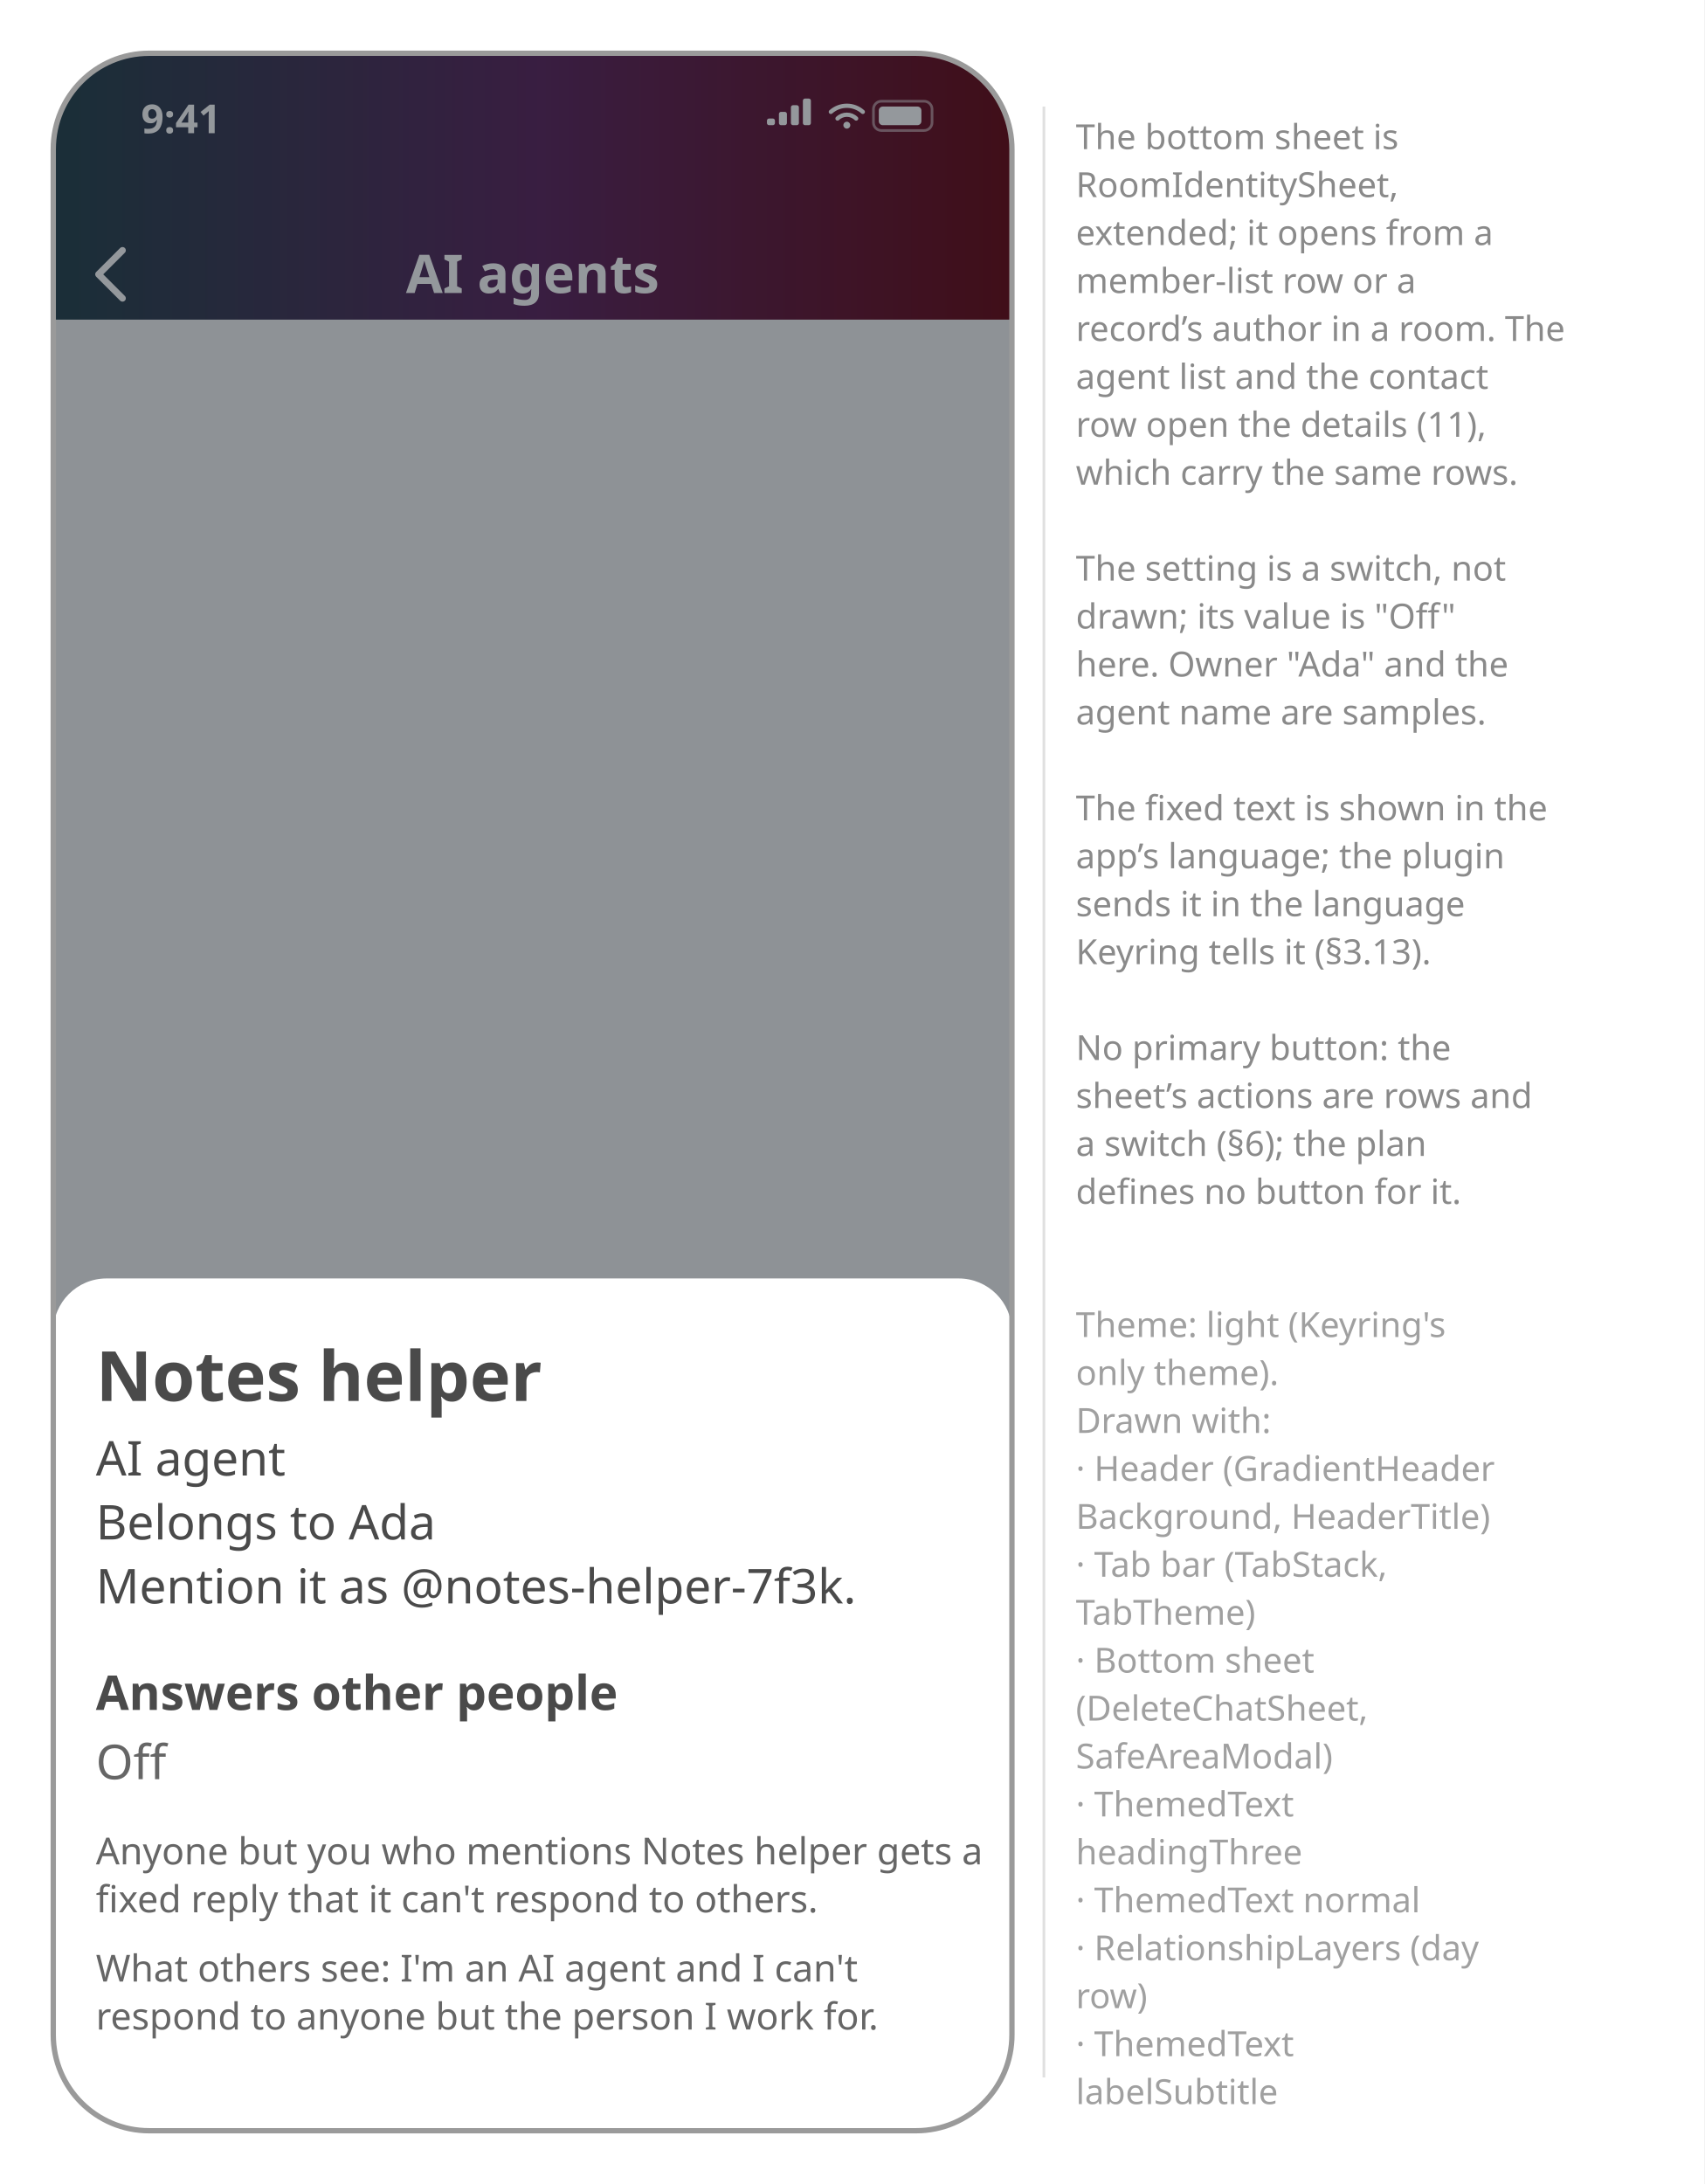
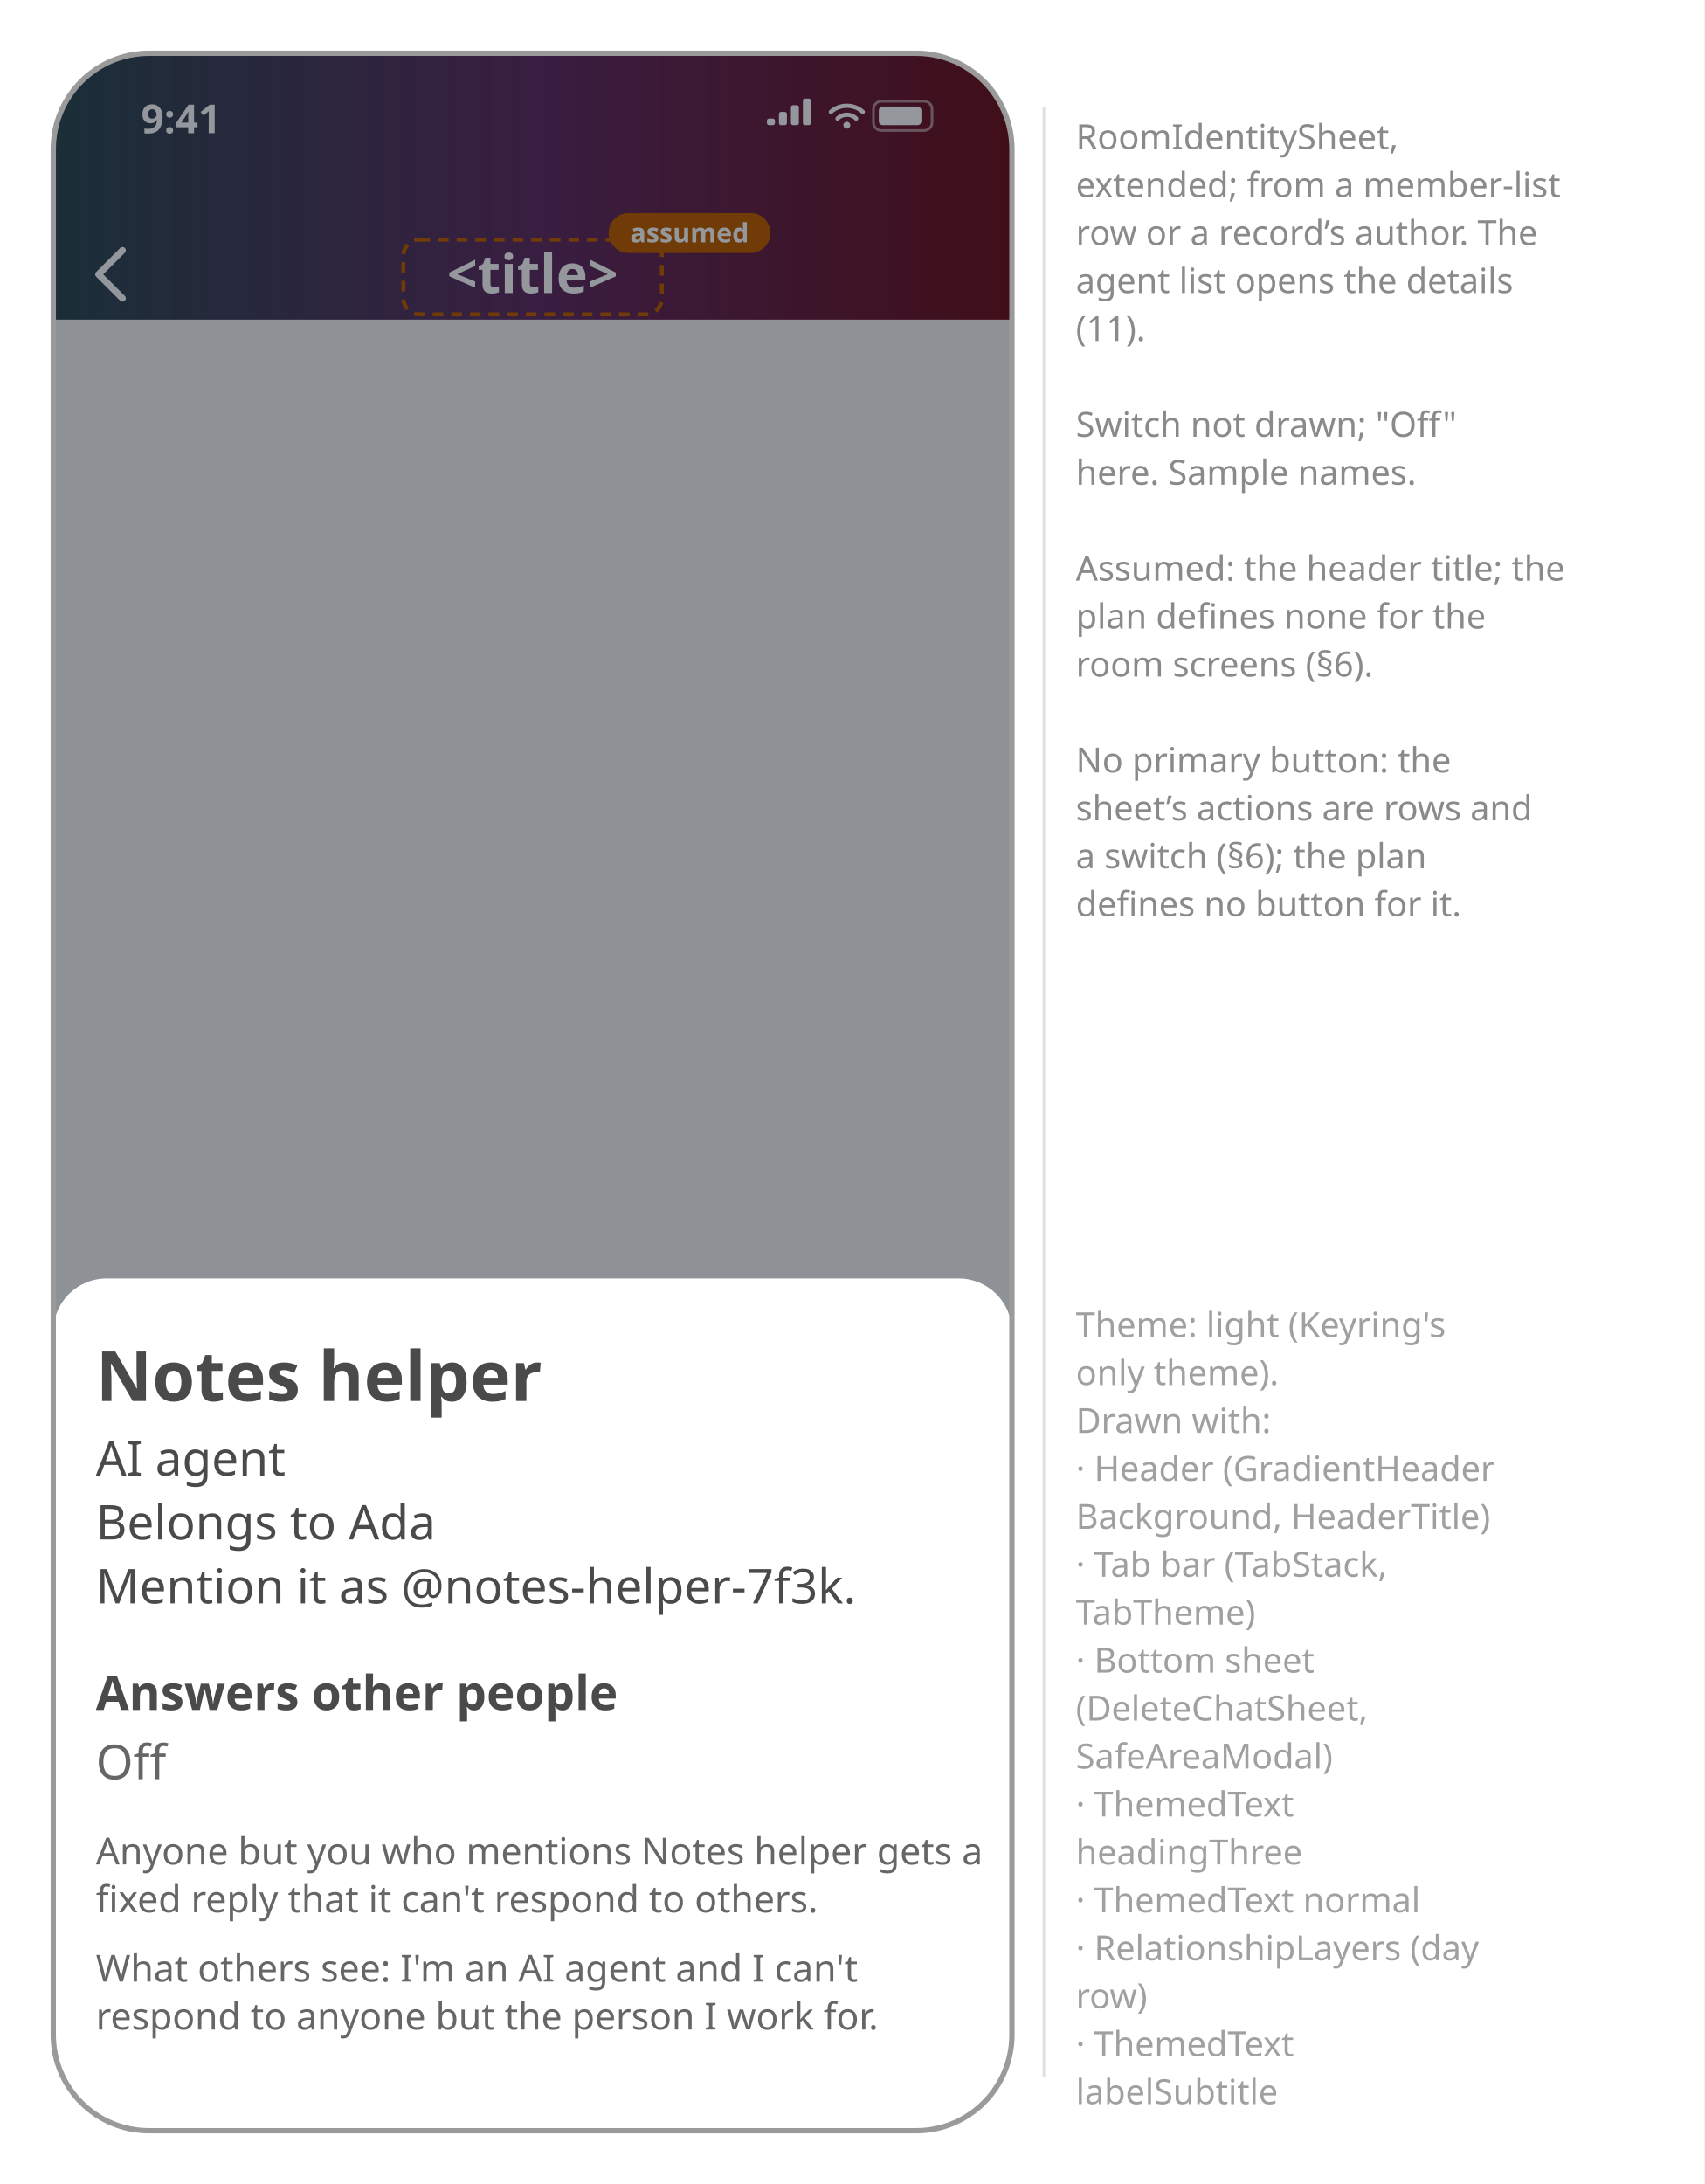
<svg xmlns="http://www.w3.org/2000/svg" width="640" height="820" viewBox="0 0 640 820" font-family="'Source Sans 3', 'SourceSans3-Regular', system-ui, sans-serif">
  <defs>
    <linearGradient id="kr-header" x1="0" y1="0" x2="1" y2="0">
      <stop offset="0.01" stop-color="#2E4953" />
      <stop offset="0.51" stop-color="#622C62" />
      <stop offset="1" stop-color="#6E121D" />
    </linearGradient>
    <filter id="kr-card-shadow" x="-10%" y="-30%" width="120%" height="160%">
      <feGaussianBlur stdDeviation="2" />
    </filter>
    <filter id="kr-button-shadow" x="-10%" y="-30%" width="120%" height="160%">
      <feGaussianBlur stdDeviation="2" />
    </filter>
    <clipPath id="kr-phone">
      <rect x="20" y="20" width="360" height="780" rx="36" />
    </clipPath>
  </defs>
  <rect width="640" height="820" fill="#FFFFFF" />
  <g clip-path="url(#kr-phone)">
    <rect x="20" y="20" width="360" height="780" fill="#F5F5F5" />
    <rect x="20" y="20" width="360" height="100" fill="url(#kr-header)" />
    <text x="68" y="50" font-family="system-ui, sans-serif" font-size="15" font-weight="600" fill="#FFFFFF" text-anchor="middle">9:41</text>
    <g fill="#FFFFFF">
      <rect x="288" y="44.5" width="3" height="2.5" rx="0.8" />
      <rect x="292.5" y="42" width="3" height="5" rx="0.8" />
      <rect x="297" y="39.5" width="3" height="7.5" rx="0.8" />
      <rect x="301.5" y="37" width="3" height="10" rx="0.8" />
    </g>
    <path d="M312 42 a9 9 0 0 1 12 0 M314.5 44.5 a5 5 0 0 1 7 0" fill="none" stroke="#FFFFFF" stroke-width="1.6" stroke-linecap="round" />
    <circle cx="318" cy="47" r="1.3" fill="#FFFFFF" />
    <rect x="328" y="38" width="22" height="11" rx="3" fill="none" stroke="#FFFFFF" stroke-opacity="0.5" />
    <rect x="330" y="40" width="16" height="7" rx="1.5" fill="#FFFFFF" />
    <path d="M46 94 l-9 9 l9 9" fill="none" stroke="#FFFFFF" stroke-width="2.5" stroke-linecap="round" stroke-linejoin="round" />
-     <text x="200" y="110" font-family="system-ui, sans-serif" font-size="20" font-weight="700" fill="#FFFFFF" text-anchor="middle">AI agents</text>
+     <text x="200" y="110" font-family="system-ui, sans-serif" font-size="20" font-weight="700" fill="#FFFFFF" text-anchor="middle">&lt;title&gt;</text>
+     <rect x="151.459" y="90" width="97.081" height="28" rx="6" fill="none" stroke="#C25E00" stroke-width="1.5" stroke-dasharray="4 3" />
+     <rect x="228.541" y="80" width="60.778" height="15" rx="7.5" fill="#C25E00" />
+     <text x="258.93" y="91" font-family="system-ui, sans-serif" font-size="10" font-weight="700" fill="#FFFFFF" text-anchor="middle">assumed</text>
    <rect x="20" y="711" width="360" height="89" fill="#010B13" />
    <g fill="none" stroke="#666666" stroke-width="1.7" stroke-linecap="round" stroke-linejoin="round">
      <circle cx="47" cy="726" r="4" />
      <path d="M40 739 a7 6 0 0 1 14 0" />
      <path d="M52 720 a4 4 0 1 1 1 7.6 M56 731 a6 6 0 0 1 4 6" />
    </g>
    <text x="50" y="757" font-size="10.7" fill="#666666" text-anchor="middle">Contacts</text>
-     <g fill="none" stroke="#666666" stroke-width="1.7" stroke-linecap="round" stroke-linejoin="round">
+     <g fill="none" stroke="#FFFFFF" stroke-width="1.7" stroke-linecap="round" stroke-linejoin="round">
      <path d="M101 722 h18 v13 h-11 l-4 4 v-4 h-3 z" />
      <path d="M105 727 h10 M105 731 h6" />
    </g>
-     <text x="110" y="757" font-size="11.6" fill="#666666" text-anchor="middle">Message</text>
+     <text x="110" y="757" font-size="11.0" font-weight="700" fill="#FFFFFF" text-anchor="middle">Message</text>
    <g fill="none" stroke="#666666" stroke-width="1.7" stroke-linecap="round" stroke-linejoin="round">
      <rect x="161" y="721" width="7" height="7" />
      <rect x="172" y="721" width="7" height="7" />
      <rect x="161" y="732" width="7" height="7" />
      <path d="M172 732 h3 v3 M179 732 v3 M175 739 h4" />
    </g>
    <text x="170" y="757" font-size="12.4" fill="#666666" text-anchor="middle">QR Code</text>
    <g fill="none" stroke="#666666" stroke-width="1.7" stroke-linecap="round" stroke-linejoin="round">
      <rect x="221" y="724" width="18" height="15" rx="2" />
      <path d="M223 724 l11 -4 l2 4 M233 731 h6 v4 h-6 z" />
    </g>
    <text x="230" y="757" font-size="14.0" fill="#666666" text-anchor="middle">Wallet</text>
-     <g fill="none" stroke="#FFFFFF" stroke-width="1.7" stroke-linecap="round" stroke-linejoin="round">
+     <g fill="none" stroke="#666666" stroke-width="1.7" stroke-linecap="round" stroke-linejoin="round">
      <path d="M290 720 l8 3 v6 c0 5 -4 8 -8 10 c-4 -2 -8 -5 -8 -10 v-6 z" />
      <circle cx="290" cy="729" r="2.5" />
      <path d="M286 735 a4 3 0 0 1 8 0" />
    </g>
-     <text x="290" y="757" font-size="10.1" font-weight="700" fill="#FFFFFF" text-anchor="middle">My Agent</text>
+     <text x="290" y="757" font-size="10.6" fill="#666666" text-anchor="middle">My Agent</text>
    <g fill="none" stroke="#666666" stroke-width="1.7" stroke-linecap="round" stroke-linejoin="round">
      <circle cx="350" cy="730" r="10" />
      <circle cx="350" cy="727" r="3.2" />
      <path d="M344 737 a6 5 0 0 1 12 0" />
    </g>
    <text x="350" y="757" font-size="14.0" fill="#666666" text-anchor="middle">Menu</text>
    <rect x="20" y="20" width="360" height="780" fill="rgba(1,11,19,0.42)" />
    <path d="M20 500 a20 20 0 0 1 20 -20 h320 a20 20 0 0 1 20 20 V800 H20 Z" fill="#FFFFFF" />
    <text font-size="26" font-weight="700" fill="#4A4A4A">
      <tspan x="36" y="526">Notes helper</tspan>
    </text>
    <text font-size="18" fill="#4A4A4A">
      <tspan x="36" y="554">AI agent</tspan>
    </text>
    <text font-size="18" fill="#4A4A4A">
      <tspan x="36" y="578">Belongs to Ada</tspan>
    </text>
    <text font-size="18" fill="#4A4A4A">
      <tspan x="36" y="602">Mention it as @notes-helper-7f3k.</tspan>
    </text>
    <text font-size="18" font-weight="700" fill="#4A4A4A">
      <tspan x="36" y="642">Answers other people</tspan>
    </text>
    <text font-size="18" fill="#666666">
      <tspan x="36" y="668">Off</tspan>
    </text>
    <text font-size="14" fill="#666666">
      <tspan x="36" y="700">Anyone but you who mentions Notes helper gets a</tspan>
      <tspan x="36" dy="18">fixed reply that it can't respond to others.</tspan>
    </text>
    <text font-size="14" fill="#666666">
      <tspan x="36" y="744">What others see: I'm an AI agent and I can't</tspan>
      <tspan x="36" dy="18">respond to anyone but the person I work for.</tspan>
    </text>
    <rect x="140" y="788" width="120" height="5" rx="2.5" fill="#FFFFFF" opacity="0.6" />
  </g>
  <rect x="20" y="20" width="360" height="780" rx="36" fill="none" stroke="#9A9A9A" stroke-width="2" />
  <line x1="392" y1="40" x2="392" y2="780" stroke="#E0E0E0" stroke-width="1" />
  <text font-family="system-ui, sans-serif" font-size="13" fill="#8A8A8A">
-     <tspan x="404" y="56">The bottom sheet is</tspan>
-     <tspan x="404" dy="18">RoomIdentitySheet,</tspan>
-     <tspan x="404" dy="18">extended; it opens from a</tspan>
-     <tspan x="404" dy="18">member-list row or a</tspan>
-     <tspan x="404" dy="18">record’s author in a room. The</tspan>
-     <tspan x="404" dy="18">agent list and the contact</tspan>
-     <tspan x="404" dy="18">row open the details (11),</tspan>
-     <tspan x="404" dy="18">which carry the same rows.</tspan>
+     <tspan x="404" y="56">RoomIdentitySheet,</tspan>
+     <tspan x="404" dy="18">extended; from a member-list</tspan>
+     <tspan x="404" dy="18">row or a record’s author. The</tspan>
+     <tspan x="404" dy="18">agent list opens the details</tspan>
+     <tspan x="404" dy="18">(11).</tspan>
    <tspan x="404" dy="18"> </tspan>
-     <tspan x="404" dy="18">The setting is a switch, not</tspan>
-     <tspan x="404" dy="18">drawn; its value is "Off"</tspan>
-     <tspan x="404" dy="18">here. Owner "Ada" and the</tspan>
-     <tspan x="404" dy="18">agent name are samples.</tspan>
+     <tspan x="404" dy="18">Switch not drawn; "Off"</tspan>
+     <tspan x="404" dy="18">here. Sample names.</tspan>
    <tspan x="404" dy="18"> </tspan>
-     <tspan x="404" dy="18">The fixed text is shown in the</tspan>
-     <tspan x="404" dy="18">app’s language; the plugin</tspan>
-     <tspan x="404" dy="18">sends it in the language</tspan>
-     <tspan x="404" dy="18">Keyring tells it (§3.13).</tspan>
+     <tspan x="404" dy="18">Assumed: the header title; the</tspan>
+     <tspan x="404" dy="18">plan defines none for the</tspan>
+     <tspan x="404" dy="18">room screens (§6).</tspan>
    <tspan x="404" dy="18"> </tspan>
    <tspan x="404" dy="18">No primary button: the</tspan>
    <tspan x="404" dy="18">sheet’s actions are rows and</tspan>
    <tspan x="404" dy="18">a switch (§6); the plan</tspan>
    <tspan x="404" dy="18">defines no button for it.</tspan>
    <tspan x="404" dy="18"> </tspan>
  </text>
  <text font-family="system-ui, sans-serif" font-size="13" fill="#A0A0A0">
    <tspan x="404" y="502">Theme: light (Keyring's</tspan>
    <tspan x="404" dy="18">   only theme).</tspan>
    <tspan x="404" dy="18">Drawn with:</tspan>
    <tspan x="404" dy="18">· Header (GradientHeader</tspan>
    <tspan x="404" dy="18">   Background, HeaderTitle)</tspan>
    <tspan x="404" dy="18">· Tab bar (TabStack,</tspan>
    <tspan x="404" dy="18">   TabTheme)</tspan>
    <tspan x="404" dy="18">· Bottom sheet</tspan>
    <tspan x="404" dy="18">   (DeleteChatSheet,</tspan>
    <tspan x="404" dy="18">   SafeAreaModal)</tspan>
    <tspan x="404" dy="18">· ThemedText</tspan>
    <tspan x="404" dy="18">   headingThree</tspan>
    <tspan x="404" dy="18">· ThemedText normal</tspan>
    <tspan x="404" dy="18">· RelationshipLayers (day</tspan>
    <tspan x="404" dy="18">   row)</tspan>
    <tspan x="404" dy="18">· ThemedText</tspan>
    <tspan x="404" dy="18">   labelSubtitle</tspan>
  </text>
</svg>
